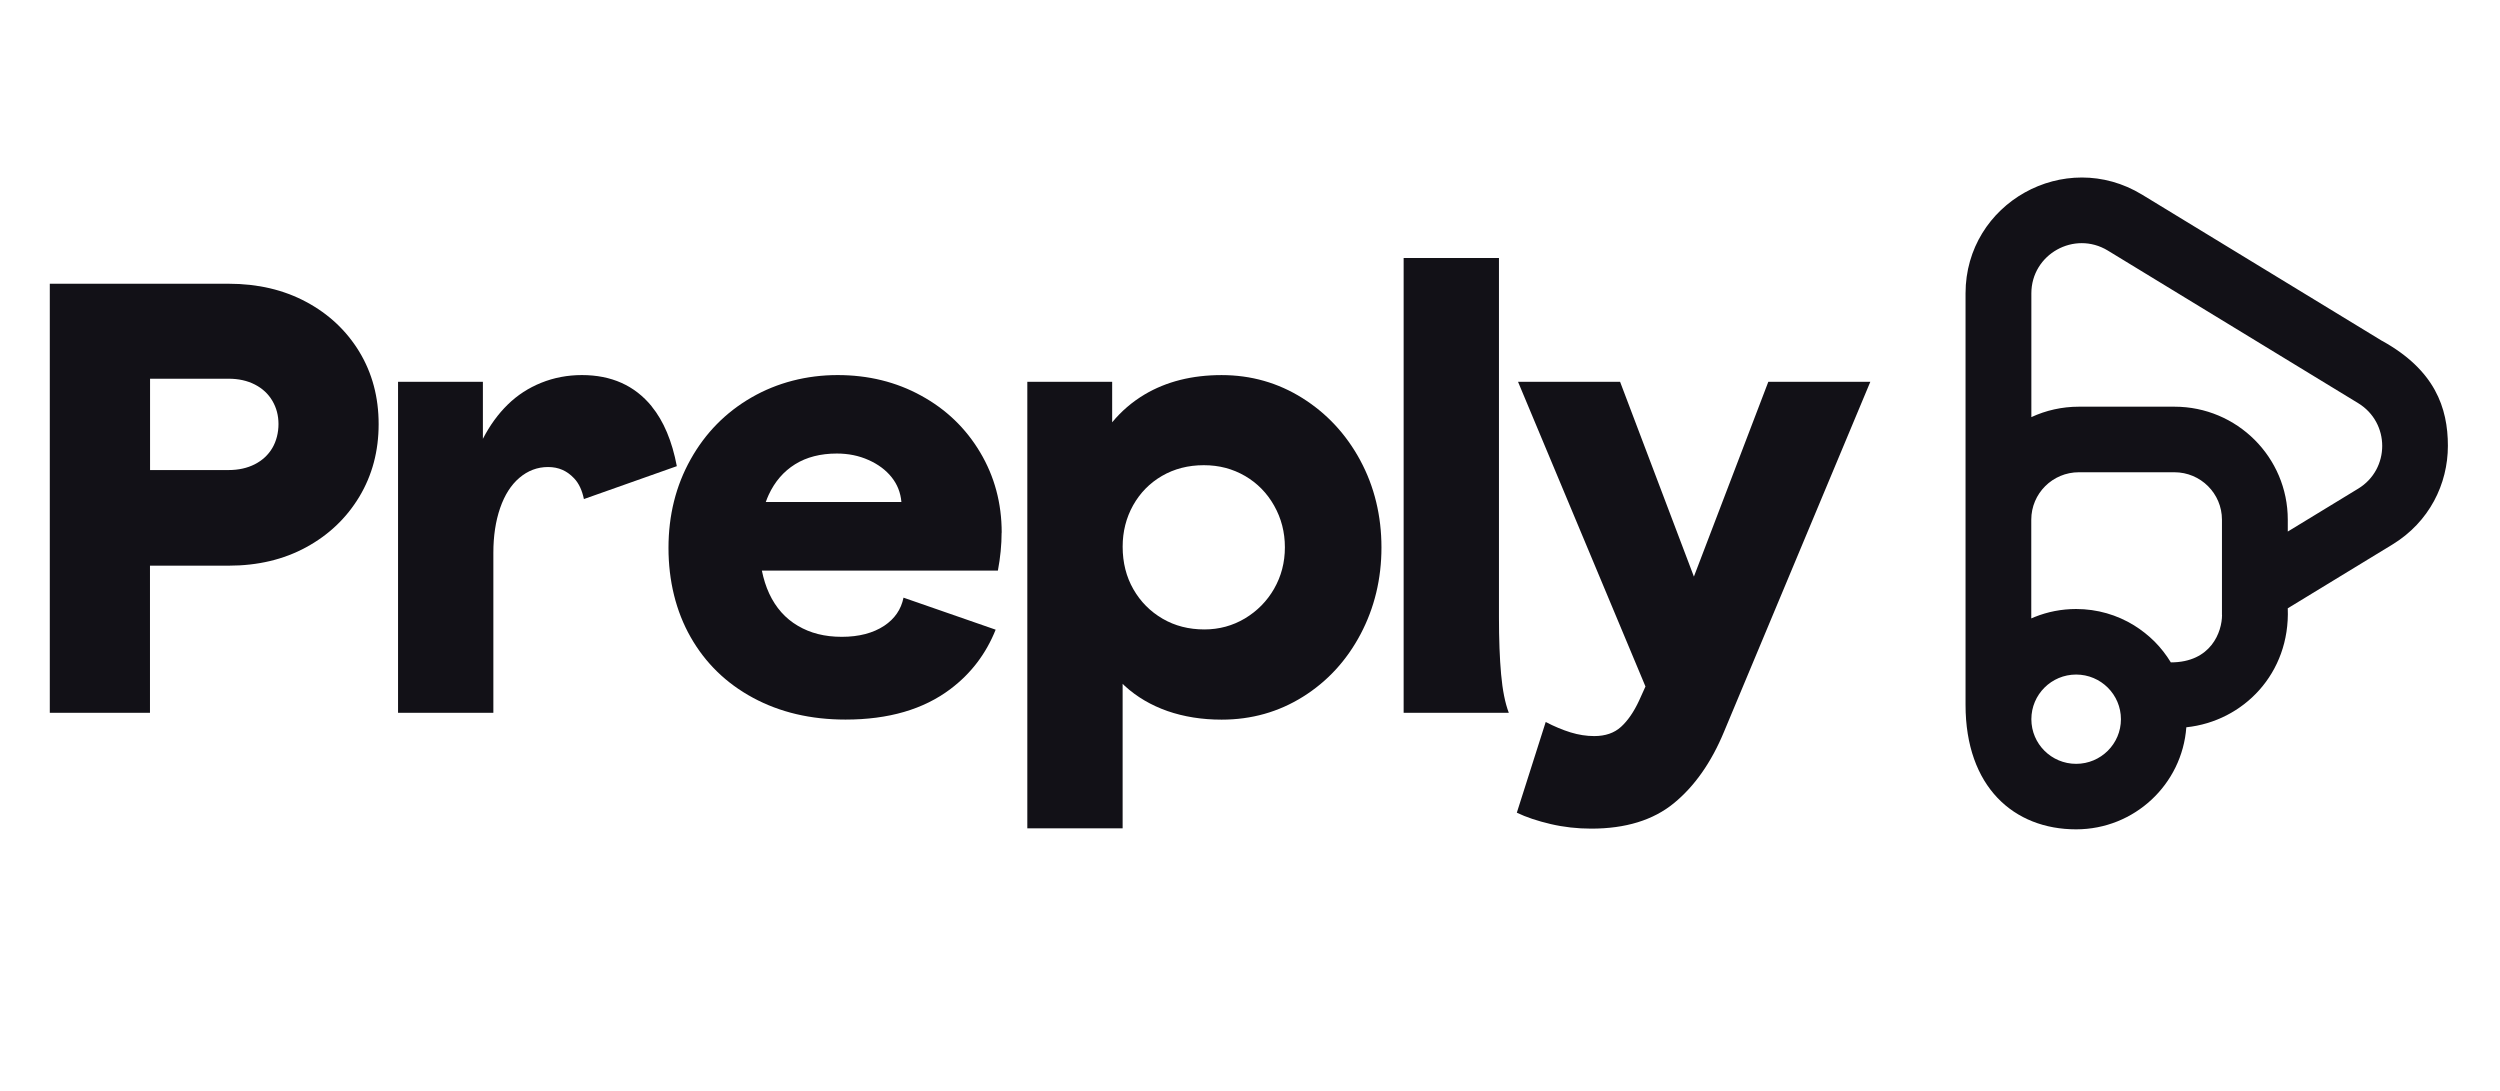
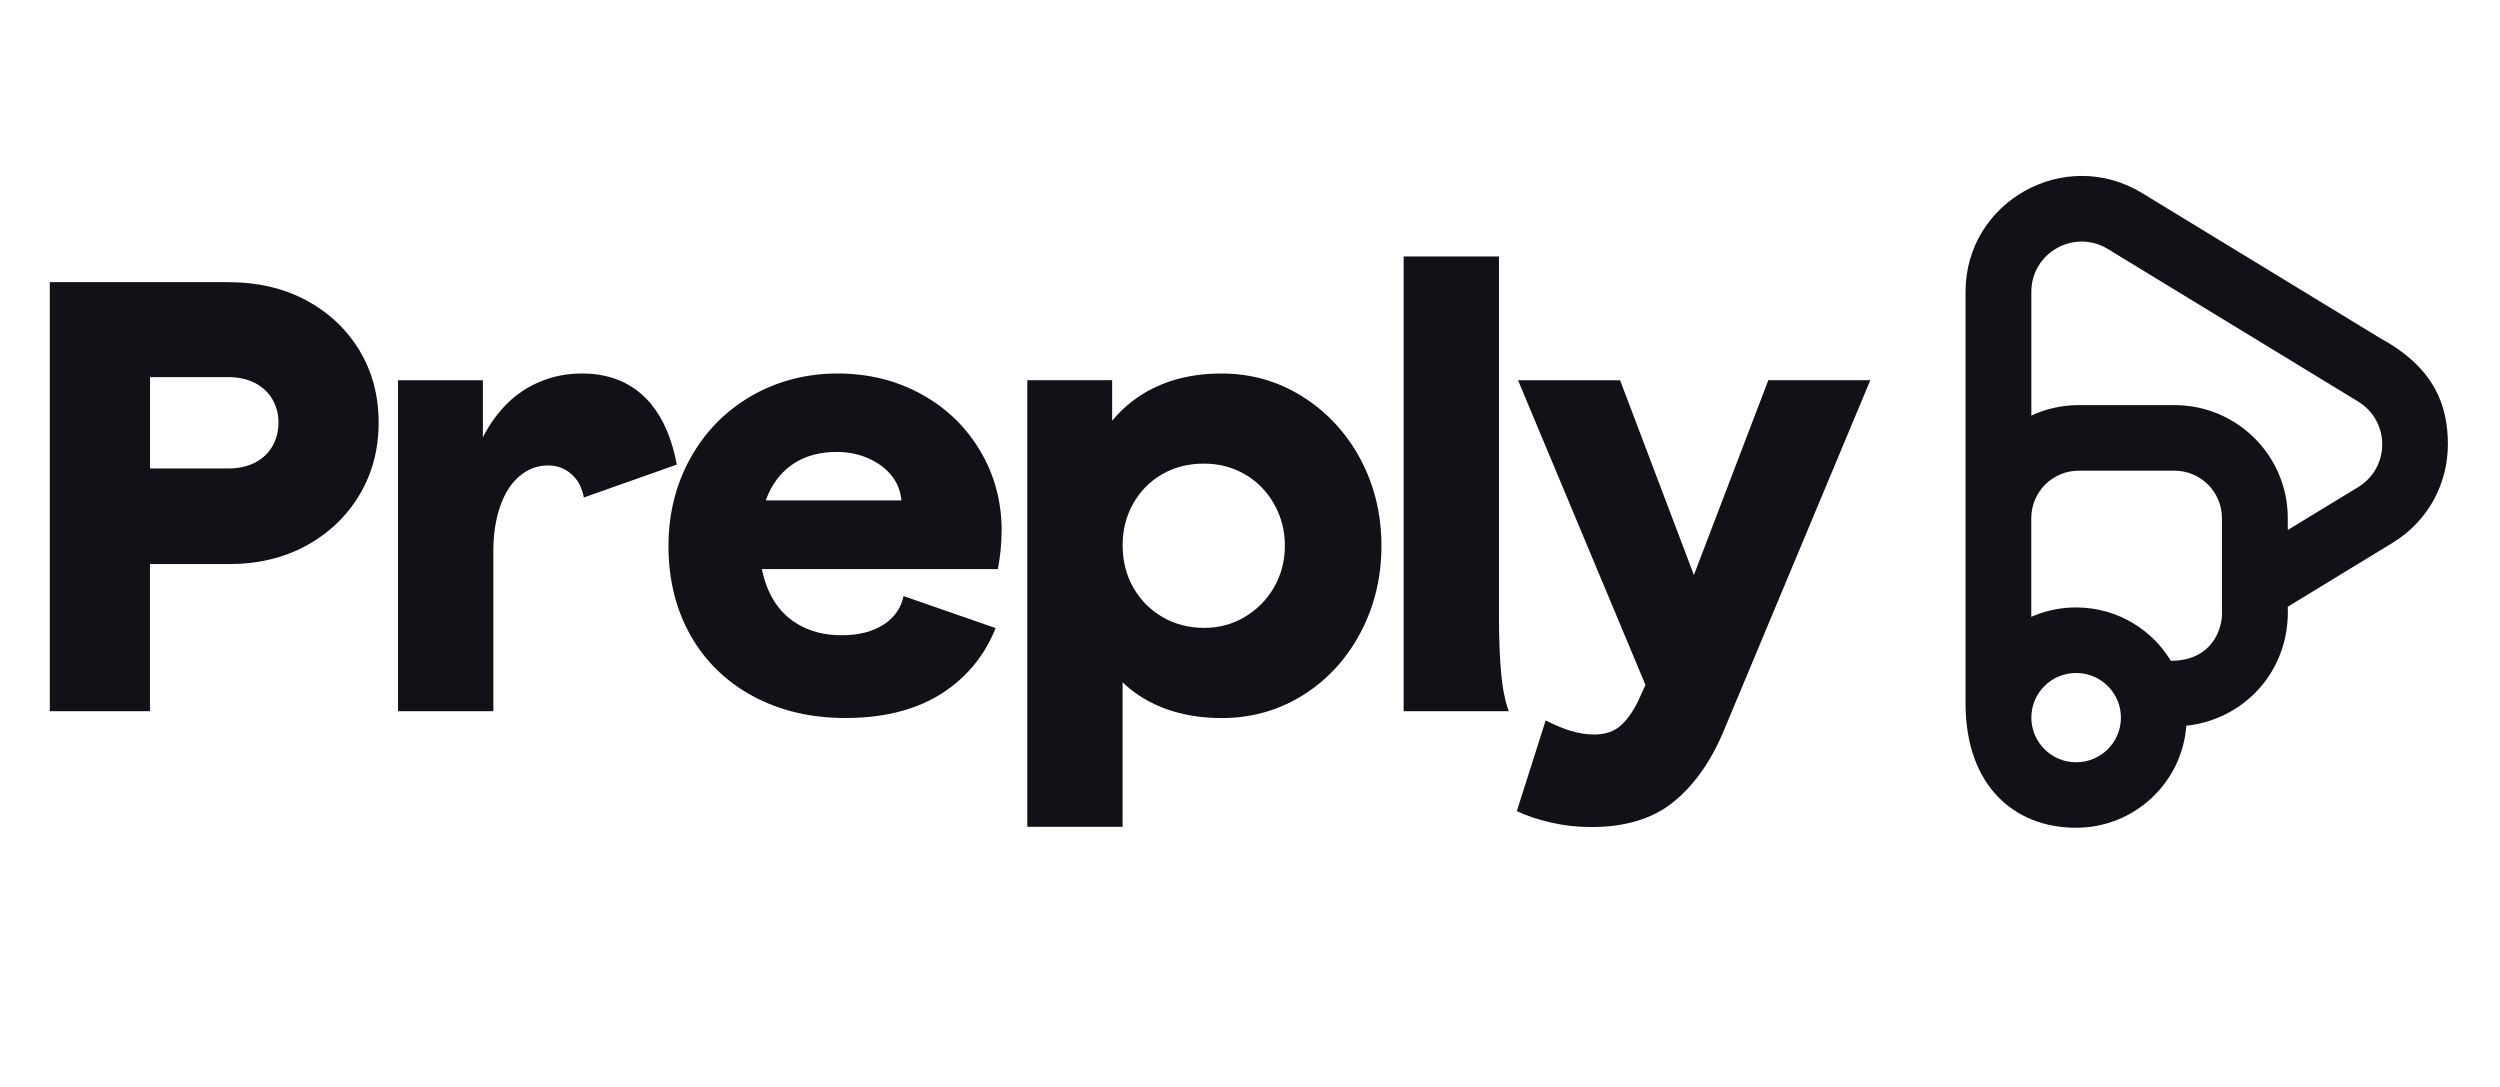
- <svg xmlns="http://www.w3.org/2000/svg" width="172" height="75" viewBox="0 0 230 100" fill="none">
-   <path fill-rule="evenodd" clip-rule="evenodd" d="M33.06 32.219C31.869 30.267 30.24 28.736 28.165 27.627C26.093 26.517 23.714 25.959 21.043 25.959H4.581V65.43H13.798V51.896H21.04C23.716 51.896 26.091 51.333 28.163 50.205C30.235 49.079 31.867 47.529 33.058 45.554C34.244 43.578 34.835 41.352 34.835 38.873C34.835 36.393 34.241 34.172 33.058 32.219H33.06ZM25.056 41.069C24.677 41.712 24.14 42.208 23.446 42.565C22.751 42.919 21.946 43.099 21.043 43.099H13.805V34.697H21.043C21.948 34.697 22.751 34.876 23.446 35.231C24.143 35.588 24.68 36.089 25.056 36.726C25.434 37.368 25.621 38.08 25.621 38.87C25.621 39.661 25.429 40.43 25.056 41.069Z" fill="#121117" />
-   <path fill-rule="evenodd" clip-rule="evenodd" d="M59.951 37.239C61.06 38.6 61.832 40.437 62.268 42.742L53.719 45.768C53.554 44.963 53.257 44.323 52.823 43.866C52.164 43.168 51.4 42.821 50.42 42.821C49.441 42.821 48.564 43.154 47.792 43.808C47.016 44.465 46.424 45.397 46.01 46.599C45.595 47.802 45.389 49.175 45.389 50.715V65.433H36.62V34.982H44.426V40.226C45.066 38.985 45.832 37.934 46.719 37.069C47.605 36.204 48.631 35.538 49.8 35.068C50.967 34.599 52.212 34.361 53.535 34.361C56.249 34.361 58.391 35.32 59.956 37.236H59.949L59.951 37.239Z" fill="#121117" />
-   <path fill-rule="evenodd" clip-rule="evenodd" d="M125.142 42.202C123.841 39.797 122.068 37.89 119.823 36.479C117.578 35.07 115.098 34.363 112.386 34.363C109.674 34.363 107.314 34.957 105.316 36.139C104.159 36.829 103.162 37.686 102.319 38.707V34.981H94.513V76.063H103.282V62.764C103.349 62.828 103.414 62.895 103.478 62.958C104.59 63.973 105.901 64.742 107.41 65.272C108.917 65.794 110.575 66.062 112.388 66.062C115.139 66.062 117.635 65.356 119.883 63.949C122.128 62.541 123.889 60.624 125.173 58.197C126.452 55.772 127.094 53.111 127.094 50.217C127.094 47.322 126.445 44.617 125.144 42.21H125.142V42.202ZM117.223 54.014C116.564 55.159 115.668 56.069 114.538 56.748C113.409 57.421 112.163 57.763 110.802 57.763C109.37 57.763 108.09 57.435 106.96 56.776C105.829 56.117 104.933 55.219 104.274 54.071C103.615 52.924 103.284 51.618 103.284 50.152C103.284 48.762 103.605 47.495 104.245 46.345C104.89 45.197 105.774 44.294 106.902 43.64C108.033 42.983 109.317 42.653 110.745 42.653C112.173 42.653 113.402 42.986 114.538 43.64C115.666 44.296 116.564 45.209 117.221 46.374C117.88 47.54 118.21 48.817 118.21 50.207C118.21 51.596 117.877 52.869 117.221 54.014H117.223Z" fill="#121117" />
-   <path fill-rule="evenodd" clip-rule="evenodd" d="M138.101 61.88C138.232 63.346 138.467 64.532 138.81 65.433H129.135V23.592H137.904V56.633C137.904 58.664 137.969 60.411 138.101 61.877V61.88Z" fill="#121117" />
-   <path fill-rule="evenodd" clip-rule="evenodd" d="M162.682 34.978H172.071L158.609 67.178C157.442 69.996 155.902 72.188 153.999 73.748C152.095 75.308 149.56 76.089 146.393 76.089C145.113 76.089 143.867 75.95 142.657 75.667C141.452 75.384 140.413 75.039 139.548 74.622L142.205 66.278C142.998 66.69 143.759 67.008 144.497 67.236C145.231 67.461 145.956 67.574 146.673 67.574C147.691 67.574 148.513 67.291 149.133 66.726C149.754 66.16 150.314 65.353 150.801 64.301L151.383 63.012L139.66 34.983H149.049L155.839 52.902L162.684 34.983L162.682 34.978Z" fill="#121117" />
-   <path fill-rule="evenodd" clip-rule="evenodd" d="M92.156 48.858C92.156 46.151 91.497 43.688 90.174 41.47C88.852 39.249 87.045 37.512 84.745 36.254C82.448 34.991 79.882 34.361 77.055 34.361C74.228 34.361 71.511 35.051 69.136 36.422C66.76 37.792 64.891 39.694 63.537 42.117C62.179 44.541 61.501 47.258 61.501 50.265C61.501 53.272 62.177 56.08 63.537 58.468C64.896 60.857 66.81 62.721 69.275 64.05C71.746 65.385 74.58 66.056 77.788 66.056C81.748 66.056 84.971 65.117 87.457 63.233C89.329 61.822 90.713 60.004 91.6 57.785L83.123 54.839C82.903 55.919 82.316 56.782 81.348 57.426C80.33 58.099 79.026 58.442 77.445 58.442C75.864 58.442 74.549 58.104 73.401 57.426C72.251 56.753 71.374 55.763 70.768 54.465C70.471 53.823 70.248 53.118 70.092 52.352H91.806C92.031 51.149 92.148 49.985 92.148 48.858H92.156ZM70.454 46.034C70.536 45.809 70.62 45.593 70.715 45.387C71.281 44.165 72.088 43.228 73.147 42.567C74.201 41.911 75.486 41.58 76.99 41.58C78.047 41.58 79.017 41.776 79.903 42.174C80.792 42.569 81.497 43.096 82.024 43.753C82.551 44.41 82.855 45.174 82.929 46.039H70.449H70.452L70.454 46.034Z" fill="#121117" />
-   <path fill-rule="evenodd" clip-rule="evenodd" d="M219.159 31.222L197.074 17.763C189.961 13.431 180.83 18.534 180.83 26.843V64.699C180.83 72.256 185.282 76.154 191.001 76.154C196.365 76.154 200.759 72.011 201.142 66.765C206.387 66.216 210.711 61.8 210.474 55.818L220.098 49.953C223.503 47.878 225.206 44.378 225.206 40.873C225.206 37.368 224.01 33.903 219.156 31.215V31.222H219.159ZM191.003 70.128C188.727 70.128 186.885 68.288 186.885 66.022C186.885 63.755 188.727 61.913 191.003 61.913C193.279 61.913 195.126 63.753 195.126 66.022C195.126 68.291 193.279 70.128 191.003 70.128ZM204.427 56.429C204.427 57.979 203.425 60.794 199.717 60.794C199.295 60.102 198.794 59.457 198.229 58.887C197.656 58.317 197.019 57.811 196.327 57.383C194.779 56.431 192.956 55.883 191.001 55.883C189.657 55.883 188.372 56.144 187.198 56.613C187.095 56.654 186.978 56.705 186.877 56.748V47.667C186.877 45.257 188.837 43.302 191.255 43.302H200.043C202.46 43.302 204.42 45.255 204.42 47.667V56.429H204.422H204.427ZM216.945 44.816L210.476 48.758V47.665C210.476 41.925 205.807 37.27 200.05 37.27H191.262C189.7 37.27 188.217 37.612 186.885 38.23V26.845C186.885 23.244 190.838 21.03 193.924 22.909L216.95 36.944C219.902 38.743 219.902 43.017 216.95 44.814H216.948L216.945 44.816Z" fill="#121117" />
+ <svg xmlns="http://www.w3.org/2000/svg" width="230" height="100" viewBox="0 0 230 100" fill="none">
+   <path fill-rule="evenodd" clip-rule="evenodd" d="M33.059 32.219C31.869 30.267 30.239 28.736 28.165 27.627C26.092 26.517 23.713 25.959 21.042 25.959H4.58V65.43H13.797V51.896H21.04C23.716 51.896 26.09 51.333 28.162 50.205C30.235 49.079 31.866 47.529 33.057 45.554C34.243 43.578 34.835 41.352 34.835 38.873C34.835 36.393 34.24 34.172 33.057 32.219H33.059ZM25.055 41.069C24.676 41.712 24.14 42.208 23.445 42.565C22.75 42.919 21.945 43.099 21.042 43.099H13.804V34.697H21.042C21.948 34.697 22.75 34.876 23.445 35.231C24.142 35.588 24.679 36.089 25.055 36.726C25.433 37.368 25.62 38.08 25.62 38.87C25.62 39.661 25.429 40.43 25.055 41.069Z" fill="#121117" />
+   <path fill-rule="evenodd" clip-rule="evenodd" d="M59.95 37.239C61.059 38.6 61.831 40.437 62.267 42.742L53.718 45.768C53.553 44.963 53.256 44.323 52.822 43.866C52.163 43.168 51.399 42.821 50.419 42.821C49.439 42.821 48.562 43.154 47.791 43.808C47.015 44.465 46.423 45.397 46.008 46.599C45.594 47.802 45.388 49.175 45.388 50.715V65.433H36.619V34.982H44.425V40.226C45.064 38.985 45.831 37.934 46.718 37.069C47.604 36.204 48.63 35.538 49.799 35.068C50.965 34.599 52.211 34.361 53.534 34.361C56.248 34.361 58.39 35.32 59.955 37.236H59.947L59.95 37.239Z" fill="#121117" />
+   <path fill-rule="evenodd" clip-rule="evenodd" d="M125.14 42.202C123.839 39.797 122.066 37.89 119.821 36.479C117.576 35.07 115.097 34.363 112.385 34.363C109.673 34.363 107.313 34.957 105.315 36.139C104.157 36.829 103.161 37.686 102.317 38.707V34.981H94.512V76.063H103.28V62.764C103.348 62.828 103.412 62.895 103.477 62.958C104.589 63.973 105.899 64.742 107.408 65.272C108.915 65.794 110.573 66.062 112.387 66.062C115.137 66.062 117.634 65.356 119.881 63.949C122.126 62.541 123.887 60.624 125.171 58.197C126.451 55.772 127.093 53.111 127.093 50.217C127.093 47.322 126.443 44.617 125.142 42.21H125.14V42.202ZM117.222 54.014C116.563 55.159 115.667 56.069 114.536 56.748C113.408 57.421 112.162 57.763 110.801 57.763C109.368 57.763 108.089 57.435 106.958 56.776C105.827 56.117 104.931 55.219 104.272 54.071C103.613 52.924 103.283 51.618 103.283 50.152C103.283 48.762 103.604 47.495 104.244 46.345C104.888 45.197 105.772 44.294 106.901 43.64C108.031 42.983 109.316 42.653 110.743 42.653C112.171 42.653 113.4 42.986 114.536 43.64C115.665 44.296 116.563 45.209 117.219 46.374C117.878 47.54 118.209 48.817 118.209 50.207C118.209 51.596 117.876 52.869 117.219 54.014H117.222Z" fill="#121117" />
+   <path fill-rule="evenodd" clip-rule="evenodd" d="M138.1 61.88C138.232 63.346 138.467 64.532 138.809 65.433H129.135V23.592H137.904V56.633C137.904 58.664 137.968 60.411 138.1 61.877V61.88Z" fill="#121117" />
+   <path fill-rule="evenodd" clip-rule="evenodd" d="M162.681 34.978H172.07L158.608 67.178C157.441 69.996 155.901 72.188 153.999 73.748C152.094 75.308 149.559 76.089 146.392 76.089C145.112 76.089 143.867 75.95 142.657 75.667C141.452 75.384 140.412 75.039 139.547 74.622L142.204 66.278C142.997 66.69 143.759 67.008 144.497 67.236C145.23 67.461 145.956 67.574 146.672 67.574C147.69 67.574 148.512 67.291 149.133 66.726C149.753 66.16 150.314 65.353 150.8 64.301L151.382 63.012L139.659 34.983H149.049L155.839 52.902L162.683 34.983L162.681 34.978Z" fill="#121117" />
+   <path fill-rule="evenodd" clip-rule="evenodd" d="M92.155 48.858C92.155 46.151 91.496 43.688 90.173 41.47C88.851 39.249 87.044 37.512 84.744 36.254C82.447 34.991 79.881 34.361 77.054 34.361C74.227 34.361 71.51 35.051 69.135 36.422C66.759 37.792 64.89 39.694 63.536 42.117C62.178 44.541 61.5 47.258 61.5 50.265C61.5 53.272 62.176 56.08 63.536 58.468C64.895 60.857 66.809 62.721 69.275 64.05C71.745 65.385 74.579 66.056 77.787 66.056C81.747 66.056 84.97 65.117 87.457 63.233C89.328 61.822 90.712 60.004 91.599 57.785L83.122 54.839C82.902 55.919 82.315 56.782 81.347 57.426C80.329 58.099 79.025 58.442 77.444 58.442C75.863 58.442 74.548 58.104 73.4 57.426C72.25 56.753 71.373 55.763 70.767 54.465C70.47 53.823 70.247 53.118 70.091 52.352H91.805C92.03 51.149 92.147 49.985 92.147 48.858H92.155ZM70.453 46.034C70.535 45.809 70.618 45.593 70.714 45.387C71.28 44.165 72.087 43.228 73.146 42.567C74.2 41.911 75.484 41.58 76.989 41.58C78.046 41.58 79.016 41.776 79.902 42.174C80.791 42.569 81.496 43.096 82.023 43.753C82.55 44.41 82.854 45.174 82.928 46.039H70.448H70.451L70.453 46.034Z" fill="#121117" />
+   <path fill-rule="evenodd" clip-rule="evenodd" d="M219.159 31.222L197.074 17.763C189.961 13.431 180.83 18.534 180.83 26.843V64.699C180.83 72.256 185.282 76.154 191 76.154C196.365 76.154 200.759 72.011 201.142 66.765C206.386 66.216 210.711 61.8 210.474 55.818L220.098 49.953C223.502 47.878 225.206 44.378 225.206 40.873C225.206 37.368 224.01 33.903 219.156 31.215V31.222H219.159ZM191.003 70.128C188.727 70.128 186.884 68.288 186.884 66.022C186.884 63.755 188.727 61.913 191.003 61.913C193.279 61.913 195.126 63.753 195.126 66.022C195.126 68.291 193.279 70.128 191.003 70.128ZM204.427 56.429C204.427 57.979 203.425 60.794 199.716 60.794C199.295 60.102 198.794 59.457 198.229 58.887C197.656 58.317 197.019 57.811 196.326 57.383C194.779 56.431 192.955 55.883 191 55.883C189.656 55.883 188.372 56.144 187.198 56.613C187.095 56.654 186.978 56.705 186.877 56.748V47.667C186.877 45.257 188.837 43.302 191.254 43.302H200.042C202.46 43.302 204.419 45.255 204.419 47.667V56.429H204.422H204.427ZM216.945 44.816L210.476 48.758V47.665C210.476 41.925 205.807 37.27 200.049 37.27H191.262C189.699 37.27 188.216 37.612 186.884 38.23V26.845C186.884 23.244 190.837 21.03 193.923 22.909L216.95 36.944C219.901 38.743 219.901 43.017 216.95 44.814H216.947L216.945 44.816Z" fill="#121117" />
</svg>
